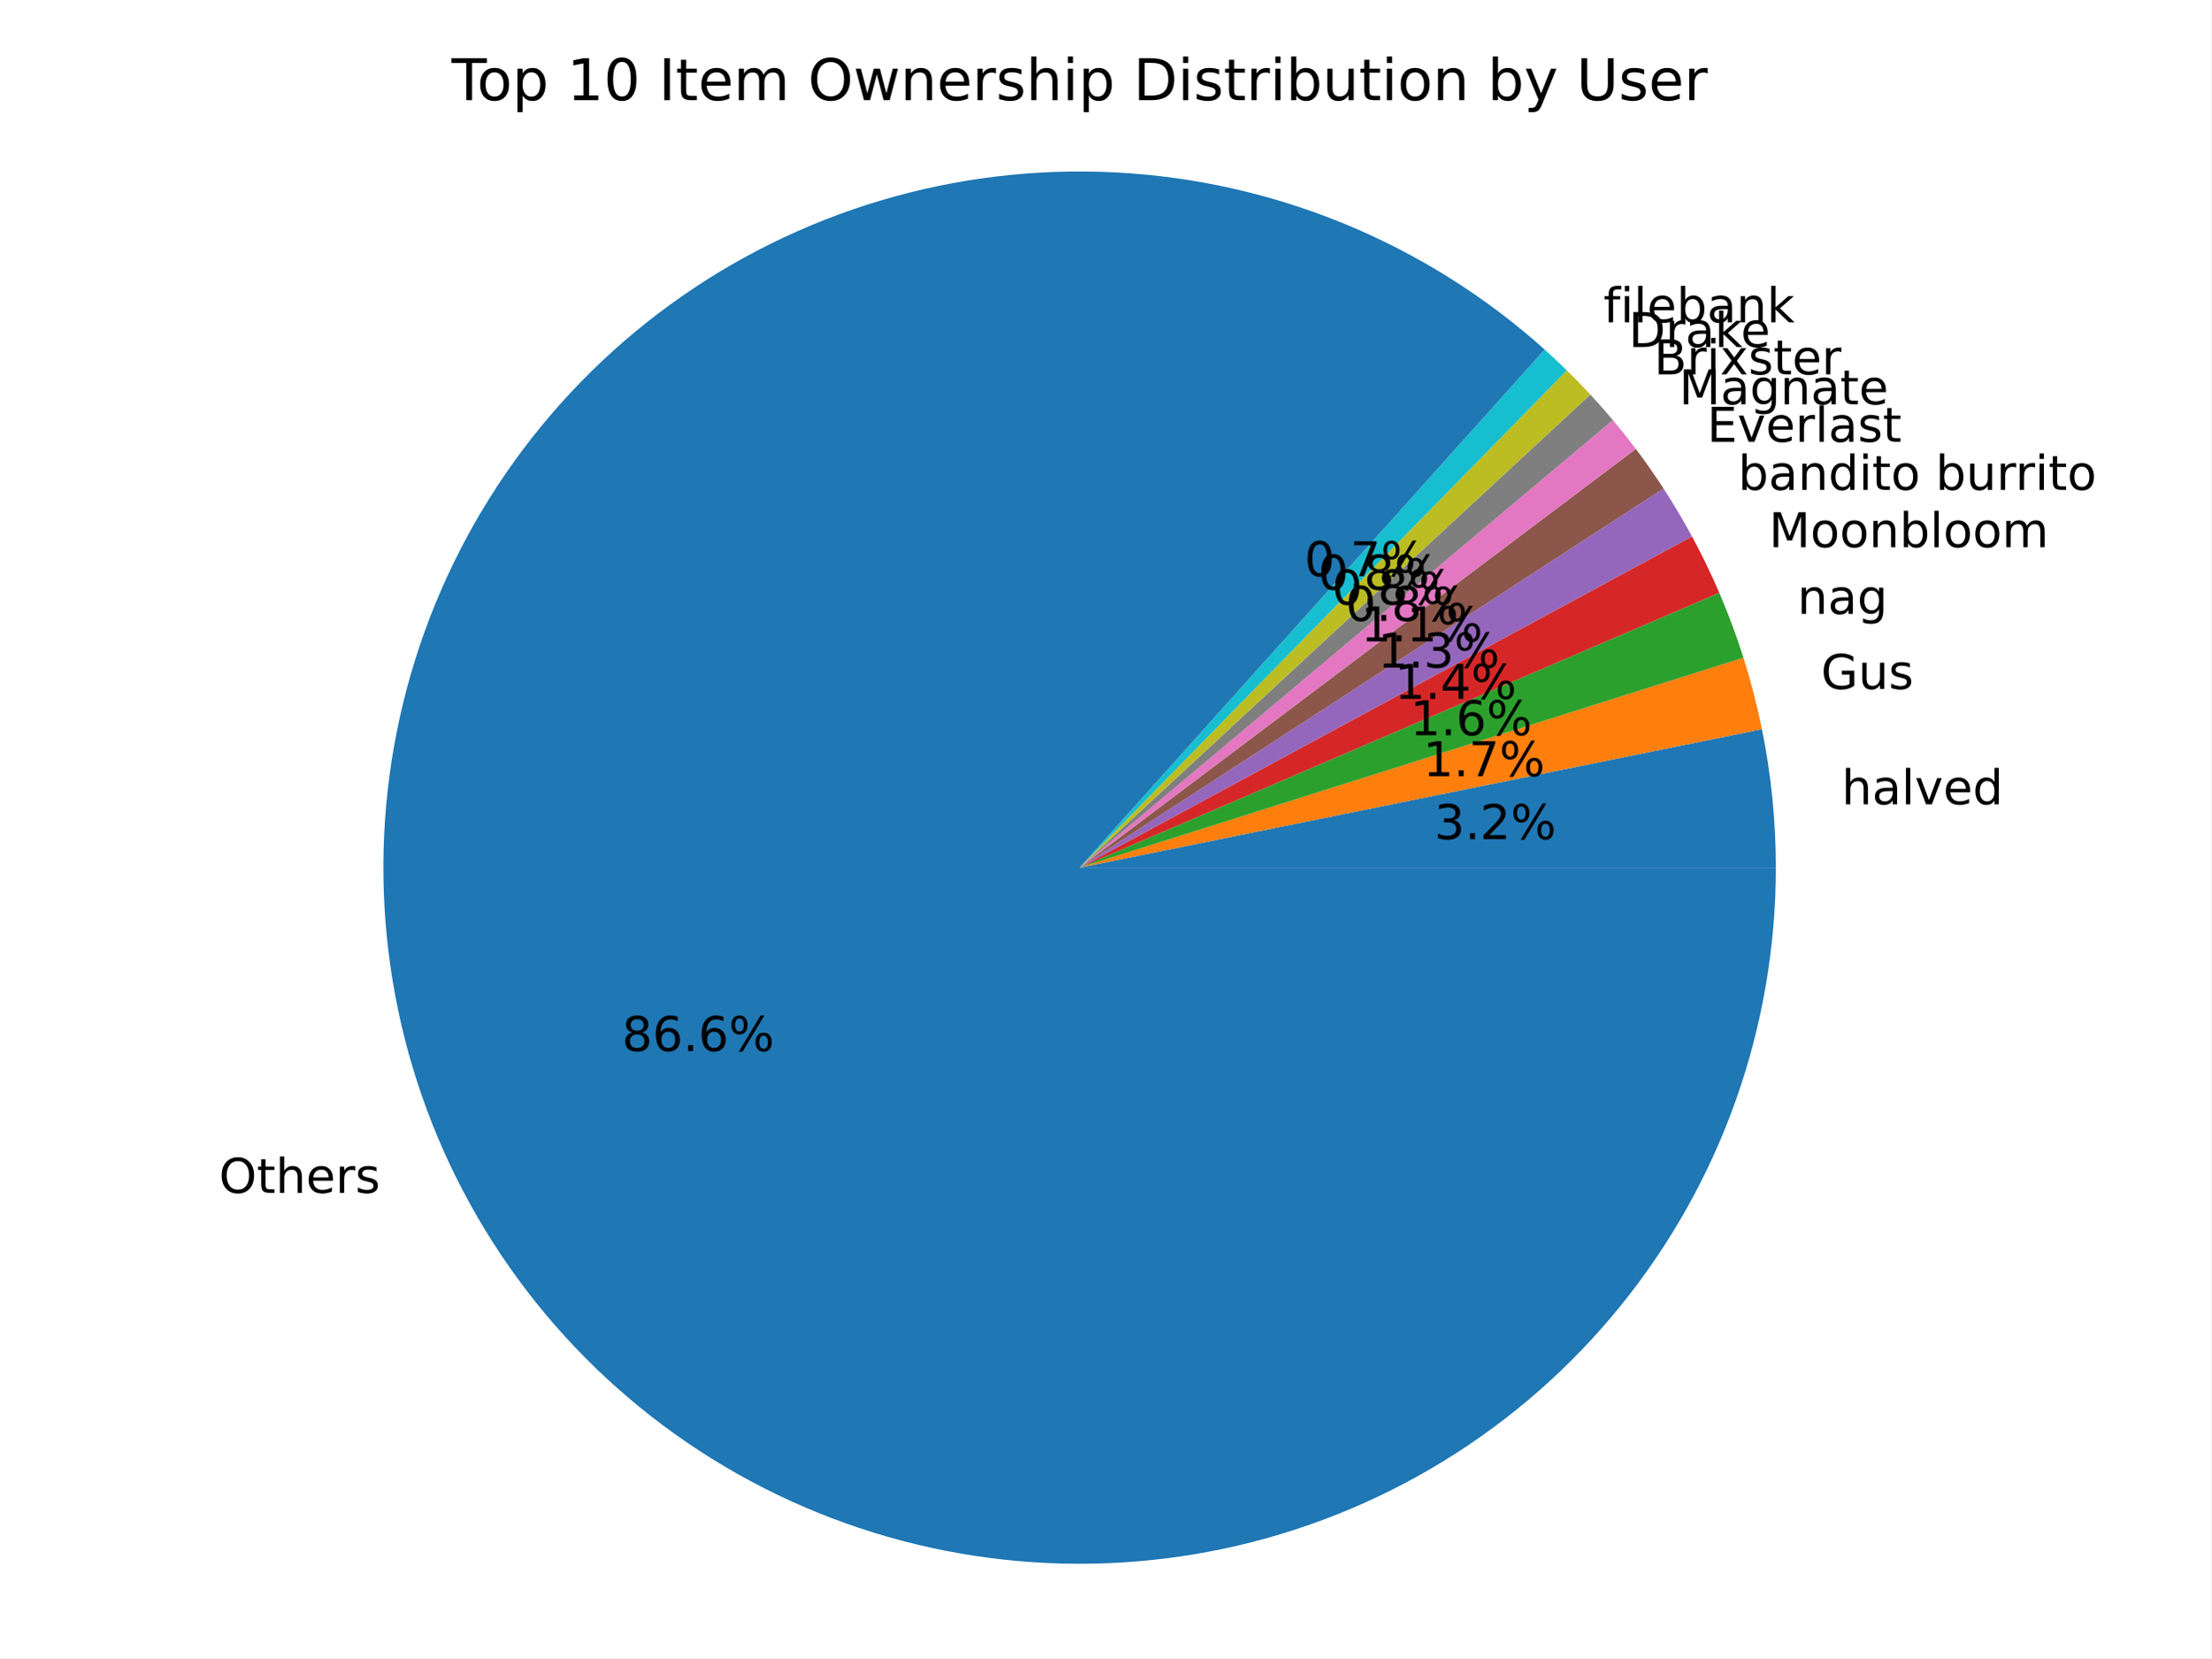
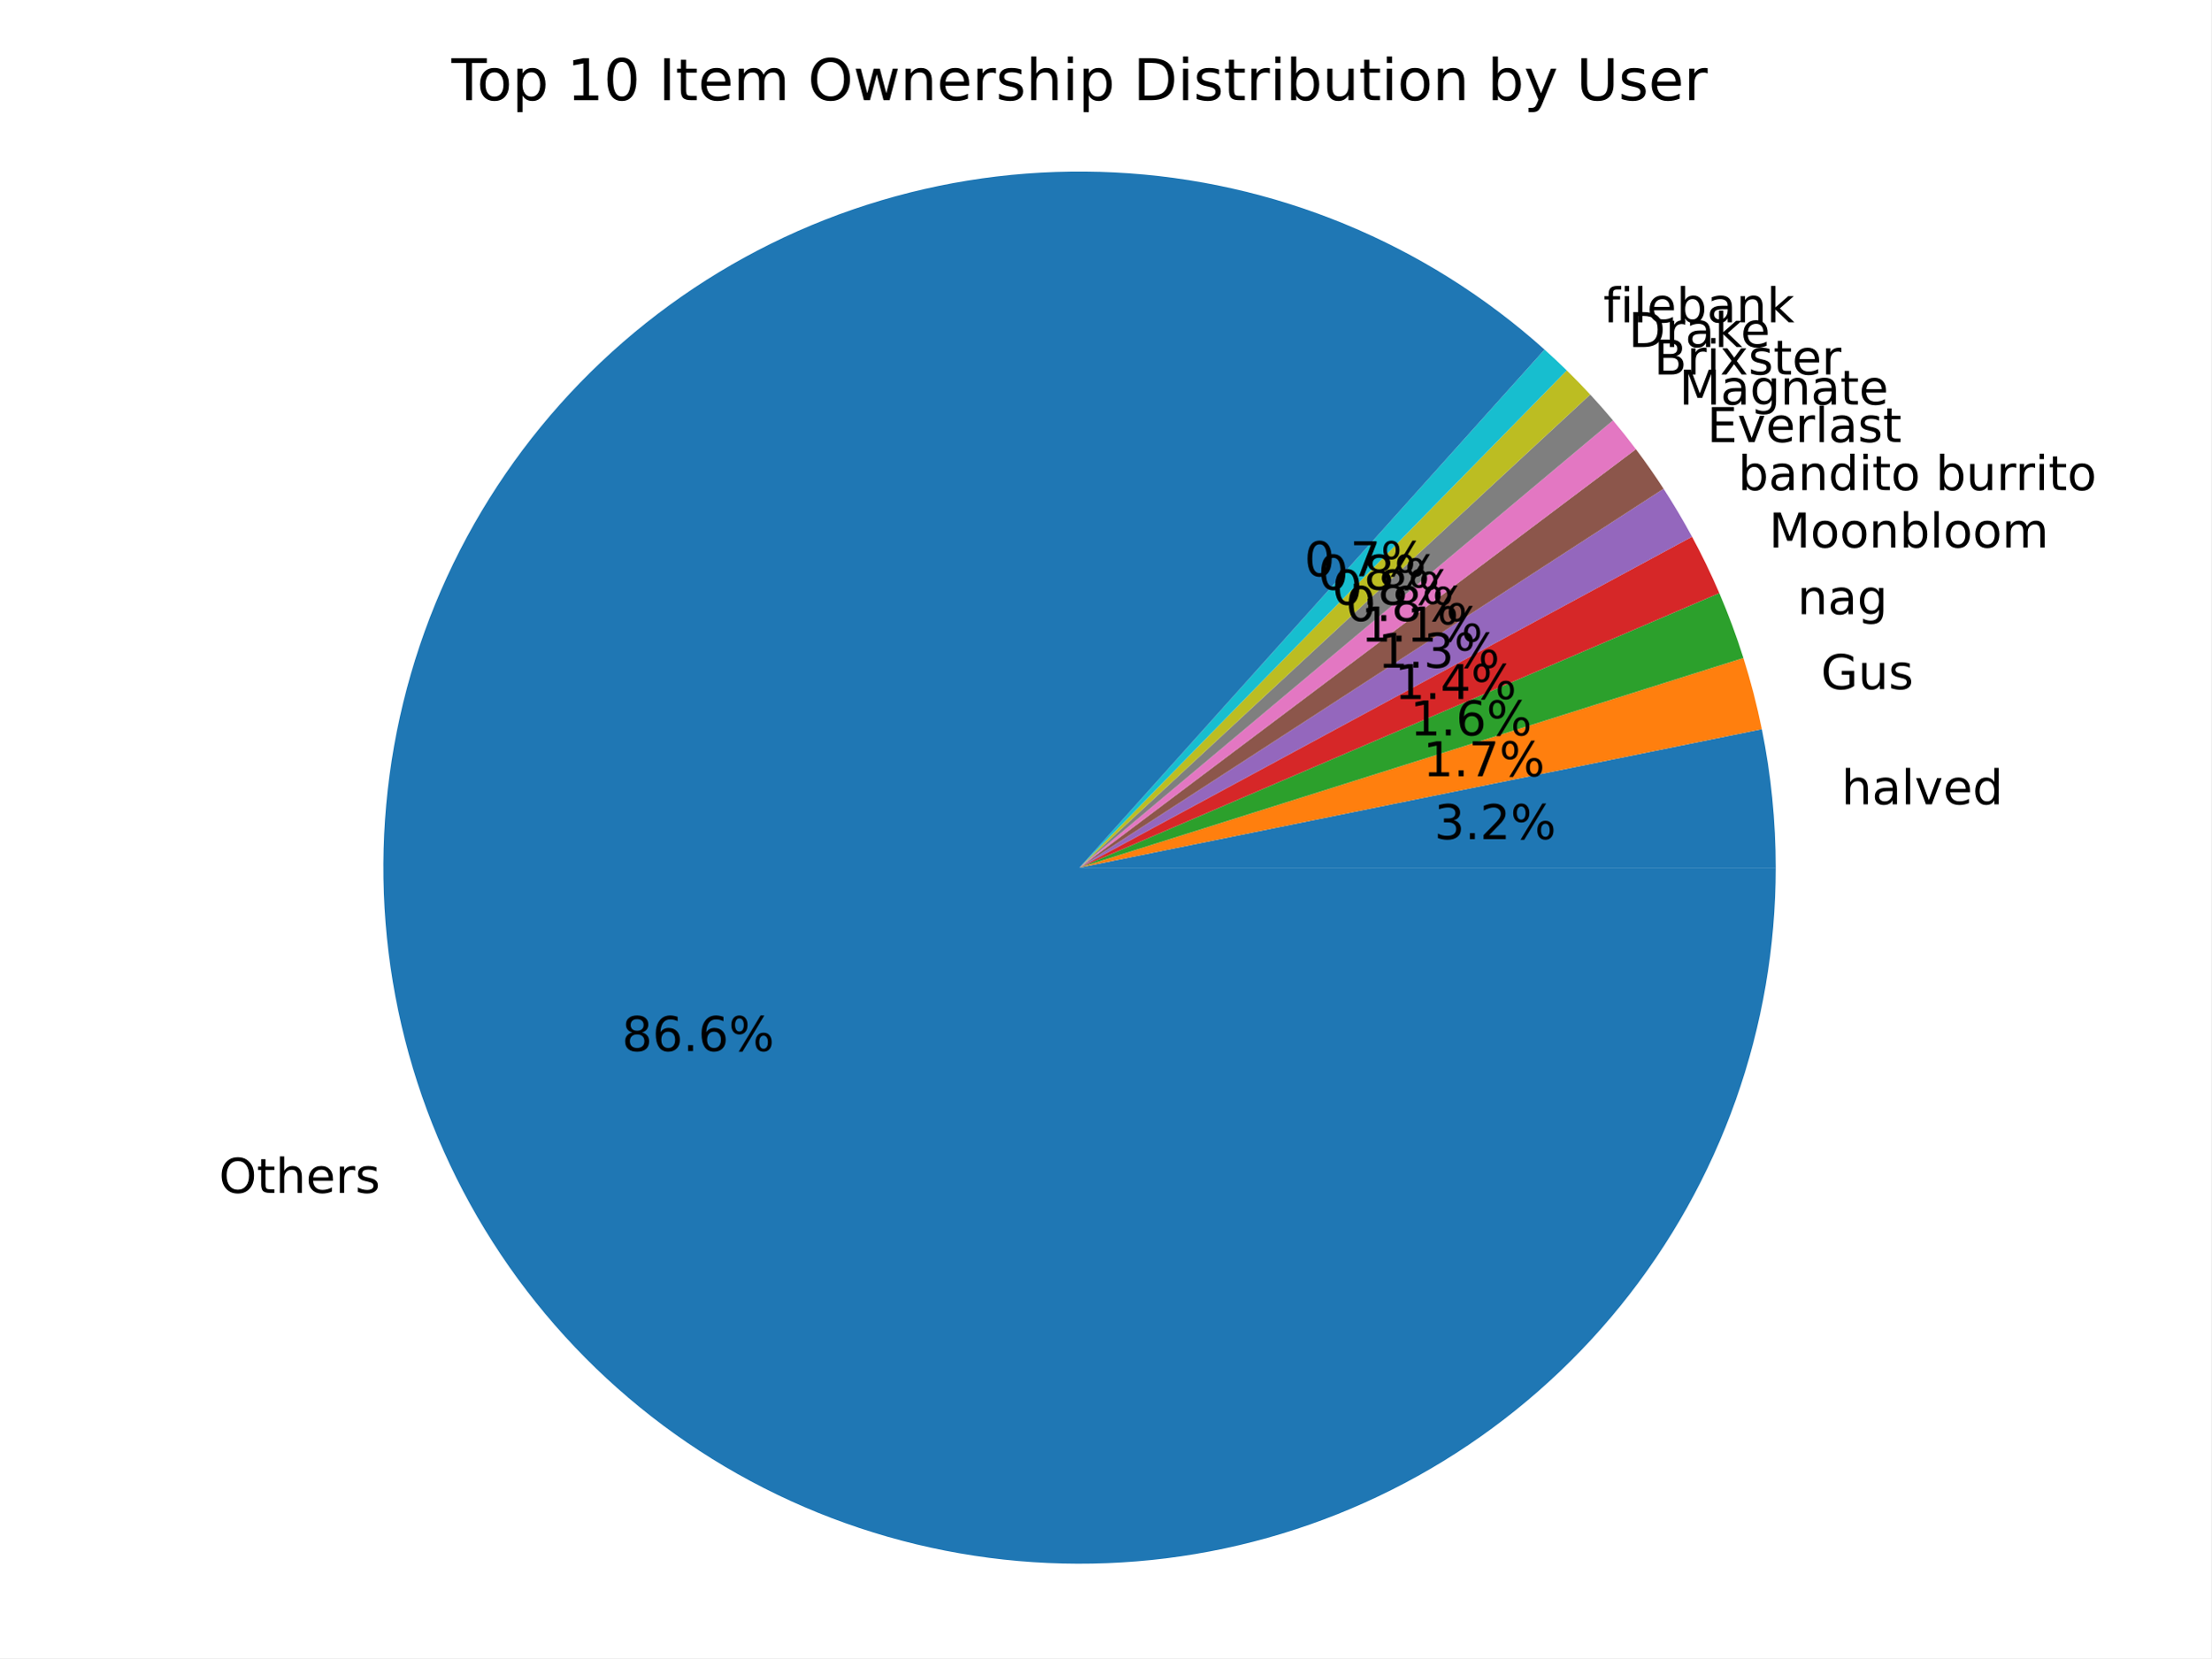
<svg xmlns="http://www.w3.org/2000/svg" xmlns:xlink="http://www.w3.org/1999/xlink" width="460.8pt" height="345.6pt" viewBox="0 0 460.8 345.6" version="1.1">
  <defs>
    <style type="text/css">*{stroke-linejoin: round; stroke-linecap: butt}</style>
  </defs>
  <g id="figure_1">
    <g id="patch_1">
      <path d="M 0 345.6  L 460.8 345.6  L 460.8 0  L 0 0  z " style="fill: #ffffff" />
    </g>
    <g id="axes_1">
      <g id="patch_2">
-         <path d="M 370.093 180.84  C 370.093 175.996 369.851 171.156 369.367 166.336  C 368.883 161.517 368.157 156.725 367.194 151.978  L 224.994 180.84  z " style="fill: #1f77b4" />
+         <path d="M 370.07 180.84  C 370.07 175.997 369.827 171.156 369.343 166.337  C 368.859 161.518 368.134 156.727 367.171 151.98  L 224.98 180.84  z " style="fill: #1f77b4" />
      </g>
      <g id="patch_3">
-         <path d="M 367.194 151.978  C 366.684 149.463 366.106 146.962 365.463 144.478  C 364.82 141.994 364.111 139.527 363.337 137.08  L 224.994 180.84  z " style="fill: #ff7f0e" />
+         <path d="M 367.171 151.98  C 366.662 149.475 366.088 146.984 365.448 144.509  C 364.808 142.035 364.102 139.577 363.332 137.14  L 224.98 180.84  z " style="fill: #ff7f0e" />
      </g>
      <g id="patch_4">
-         <path d="M 363.337 137.08  C 362.612 134.786 361.829 132.51 360.99 130.254  C 360.151 127.999 359.256 125.765 358.306 123.554  L 224.994 180.84  z " style="fill: #2ca02c" />
+         <path d="M 363.332 137.14  C 362.608 134.846 361.826 132.569 360.988 130.314  C 360.15 128.058 359.256 125.824 358.307 123.612  L 224.98 180.84  z " style="fill: #2ca02c" />
      </g>
      <g id="patch_5">
-         <path d="M 358.306 123.554  C 357.447 121.554 356.542 119.573 355.594 117.614  C 354.645 115.655 353.653 113.717 352.617 111.803  L 224.994 180.84  z " style="fill: #d62728" />
+         <path d="M 358.307 123.612  C 357.448 121.612 356.545 119.632 355.597 117.672  C 354.65 115.713 353.658 113.775 352.623 111.86  L 224.98 180.84  z " style="fill: #d62728" />
      </g>
      <g id="patch_6">
-         <path d="M 352.617 111.803  C 351.695 110.099 350.74 108.414 349.751 106.748  C 348.762 105.083 347.739 103.437 346.684 101.812  L 224.994 180.84  z " style="fill: #9467bd" />
+         <path d="M 352.623 111.86  C 351.702 110.156 350.747 108.47 349.759 106.804  C 348.771 105.139 347.749 103.493 346.695 101.868  L 224.98 180.84  z " style="fill: #9467bd" />
      </g>
      <g id="patch_7">
-         <path d="M 346.684 101.812  C 345.77 100.406 344.833 99.015 343.871 97.64  C 342.909 96.266 341.923 94.909 340.914 93.568  L 224.994 180.84  z " style="fill: #8c564b" />
+         <path d="M 346.695 101.868  C 345.782 100.461 344.844 99.07 343.883 97.695  C 342.922 96.32 341.937 94.962 340.929 93.622  L 224.98 180.84  z " style="fill: #8c564b" />
      </g>
      <g id="patch_8">
-         <path d="M 340.914 93.568  C 340.146 92.547 339.363 91.536 338.568 90.536  C 337.773 89.536 336.964 88.546 336.142 87.567  L 224.994 180.84  z " style="fill: #e377c2" />
+         <path d="M 340.929 93.622  C 340.16 92.601 339.379 91.59 338.584 90.589  C 337.789 89.588 336.981 88.598 336.16 87.619  L 224.98 180.84  z " style="fill: #e377c2" />
      </g>
      <g id="patch_9">
-         <path d="M 336.142 87.567  C 335.379 86.657 334.604 85.756 333.818 84.865  C 333.032 83.974 332.235 83.092 331.427 82.221  L 224.994 180.84  z " style="fill: #7f7f7f" />
+         <path d="M 336.16 87.619  C 335.39 86.701 334.609 85.792 333.816 84.894  C 333.024 83.995 332.221 83.106 331.406 82.227  L 224.98 180.84  z " style="fill: #7f7f7f" />
      </g>
      <g id="patch_10">
-         <path d="M 331.427 82.221  C 330.633 81.364 329.829 80.516 329.015 79.679  C 328.2 78.841 327.375 78.014 326.541 77.196  L 224.994 180.84  z " style="fill: #bcbd22" />
+         <path d="M 331.406 82.227  C 330.612 81.37 329.808 80.523 328.994 79.686  C 328.179 78.848 327.355 78.021 326.52 77.203  L 224.98 180.84  z " style="fill: #bcbd22" />
      </g>
      <g id="patch_11">
-         <path d="M 326.541 77.196  C 325.785 76.456 325.021 75.723 324.249 74.999  C 323.477 74.275 322.697 73.56 321.909 72.853  L 224.994 180.84  z " style="fill: #17becf" />
+         <path d="M 326.52 77.203  C 325.764 76.462 325 75.73 324.228 75.006  C 323.456 74.282 322.677 73.567 321.889 72.86  L 224.98 180.84  z " style="fill: #17becf" />
      </g>
      <g id="patch_12">
-         <path d="M 321.909 72.853  C 309.633 61.835 295.567 52.991 280.317 46.701  C 265.067 40.412 248.856 36.769 232.382 35.929  C 215.908 35.089 199.41 37.065 183.6 41.77  C 167.79 46.476 152.897 53.844 139.564 63.556  C 126.231 73.268 114.65 85.184 105.322 98.788  C 95.994 112.393 89.054 127.49 84.801 143.428  C 80.548 159.366 79.043 175.913 80.353 192.357  C 81.662 208.8 85.766 224.901 92.487 239.965  C 99.209 255.029 108.45 268.837 119.814 280.794  C 131.177 292.752 144.497 302.685 159.199 310.165  C 173.902 317.644 189.772 322.563 206.128 324.708  C 222.484 326.852 239.086 326.192 255.22 322.756  C 271.353 319.32 286.784 313.158 300.846 304.534  C 314.908 295.911 327.398 284.953 337.776 272.131  C 348.154 259.309 356.271 244.811 361.776 229.261  C 367.28 213.711 370.093 197.336 370.093 180.84  L 224.994 180.84  z " style="fill: #1f77b4" />
+         <path d="M 321.889 72.86  C 309.613 61.843 295.548 52.999 280.299 46.71  C 265.051 40.421 248.841 36.778 232.368 35.938  C 215.894 35.099 199.398 37.074 183.589 41.78  C 167.78 46.485 152.888 53.852 139.556 63.564  C 126.223 73.275 114.644 85.19 105.316 98.794  C 95.989 112.398 89.049 127.493 84.796 143.43  C 80.543 159.367 79.039 175.913 80.348 192.356  C 81.657 208.798 85.761 224.898 92.482 239.961  C 99.203 255.024 108.444 268.831 119.807 280.788  C 131.169 292.745 144.488 302.677 159.19 310.156  C 173.891 317.635 189.761 322.553 206.115 324.698  C 222.47 326.843 239.071 326.183 255.204 322.747  C 271.336 319.311 286.766 313.149 300.827 304.526  C 314.888 295.904 327.377 284.946 337.755 272.125  C 348.132 259.304 356.248 244.807 361.753 229.258  C 367.257 213.709 370.07 197.335 370.07 180.84  L 224.98 180.84  z " style="fill: #1f77b4" />
      </g>
      <g id="matplotlib.axis_1" />
      <g id="matplotlib.axis_2" />
      <g id="text_1">
-         <g transform="translate(383.804 167.6455) scale(0.1 -0.1)">
+         <g transform="translate(383.7796 167.6466) scale(0.1 -0.1)">
          <defs>
            <path id="DejaVuSans-68" d="M 3513 2113  L 3513 0  L 2938 0  L 2938 2094  Q 2938 2591 2744 2837  Q 2550 3084 2163 3084  Q 1697 3084 1428 2787  Q 1159 2491 1159 1978  L 1159 0  L 581 0  L 581 4863  L 1159 4863  L 1159 2956  Q 1366 3272 1645 3428  Q 1925 3584 2291 3584  Q 2894 3584 3203 3211  Q 3513 2838 3513 2113  z " transform="scale(0.015625)" />
            <path id="DejaVuSans-61" d="M 2194 1759  Q 1497 1759 1228 1600  Q 959 1441 959 1056  Q 959 750 1161 570  Q 1363 391 1709 391  Q 2188 391 2477 730  Q 2766 1069 2766 1631  L 2766 1759  L 2194 1759  z M 3341 1997  L 3341 0  L 2766 0  L 2766 531  Q 2569 213 2275 61  Q 1981 -91 1556 -91  Q 1019 -91 701 211  Q 384 513 384 1019  Q 384 1609 779 1909  Q 1175 2209 1959 2209  L 2766 2209  L 2766 2266  Q 2766 2663 2505 2880  Q 2244 3097 1772 3097  Q 1472 3097 1187 3025  Q 903 2953 641 2809  L 641 3341  Q 956 3463 1253 3523  Q 1550 3584 1831 3584  Q 2591 3584 2966 3190  Q 3341 2797 3341 1997  z " transform="scale(0.015625)" />
            <path id="DejaVuSans-6c" d="M 603 4863  L 1178 4863  L 1178 0  L 603 0  L 603 4863  z " transform="scale(0.015625)" />
            <path id="DejaVuSans-76" d="M 191 3500  L 800 3500  L 1894 563  L 2988 3500  L 3597 3500  L 2284 0  L 1503 0  L 191 3500  z " transform="scale(0.015625)" />
            <path id="DejaVuSans-65" d="M 3597 1894  L 3597 1613  L 953 1613  Q 991 1019 1311 708  Q 1631 397 2203 397  Q 2534 397 2845 478  Q 3156 559 3463 722  L 3463 178  Q 3153 47 2828 -22  Q 2503 -91 2169 -91  Q 1331 -91 842 396  Q 353 884 353 1716  Q 353 2575 817 3079  Q 1281 3584 2069 3584  Q 2775 3584 3186 3129  Q 3597 2675 3597 1894  z M 3022 2063  Q 3016 2534 2758 2815  Q 2500 3097 2075 3097  Q 1594 3097 1305 2825  Q 1016 2553 972 2059  L 3022 2063  z " transform="scale(0.015625)" />
            <path id="DejaVuSans-64" d="M 2906 2969  L 2906 4863  L 3481 4863  L 3481 0  L 2906 0  L 2906 525  Q 2725 213 2448 61  Q 2172 -91 1784 -91  Q 1150 -91 751 415  Q 353 922 353 1747  Q 353 2572 751 3078  Q 1150 3584 1784 3584  Q 2172 3584 2448 3432  Q 2725 3281 2906 2969  z M 947 1747  Q 947 1113 1208 752  Q 1469 391 1925 391  Q 2381 391 2643 752  Q 2906 1113 2906 1747  Q 2906 2381 2643 2742  Q 2381 3103 1925 3103  Q 1469 3103 1208 2742  Q 947 2381 947 1747  z " transform="scale(0.015625)" />
          </defs>
          <use xlink:href="#DejaVuSans-68" />
          <use xlink:href="#DejaVuSans-61" x="63.379" />
          <use xlink:href="#DejaVuSans-6c" x="124.658" />
          <use xlink:href="#DejaVuSans-76" x="152.441" />
          <use xlink:href="#DejaVuSans-65" x="211.621" />
          <use xlink:href="#DejaVuSans-64" x="273.145" />
        </g>
      </g>
      <g id="text_2">
-         <g transform="translate(298.9154 174.8973) scale(0.1 -0.1)">
+         <g transform="translate(298.8957 174.8978) scale(0.1 -0.1)">
          <defs>
            <path id="DejaVuSans-33" d="M 2597 2516  Q 3050 2419 3304 2112  Q 3559 1806 3559 1356  Q 3559 666 3084 287  Q 2609 -91 1734 -91  Q 1441 -91 1130 -33  Q 819 25 488 141  L 488 750  Q 750 597 1062 519  Q 1375 441 1716 441  Q 2309 441 2620 675  Q 2931 909 2931 1356  Q 2931 1769 2642 2001  Q 2353 2234 1838 2234  L 1294 2234  L 1294 2753  L 1863 2753  Q 2328 2753 2575 2939  Q 2822 3125 2822 3475  Q 2822 3834 2567 4026  Q 2313 4219 1838 4219  Q 1578 4219 1281 4162  Q 984 4106 628 3988  L 628 4550  Q 988 4650 1302 4700  Q 1616 4750 1894 4750  Q 2613 4750 3031 4423  Q 3450 4097 3450 3541  Q 3450 3153 3228 2886  Q 3006 2619 2597 2516  z " transform="scale(0.015625)" />
            <path id="DejaVuSans-2e" d="M 684 794  L 1344 794  L 1344 0  L 684 0  L 684 794  z " transform="scale(0.015625)" />
            <path id="DejaVuSans-32" d="M 1228 531  L 3431 531  L 3431 0  L 469 0  L 469 531  Q 828 903 1448 1529  Q 2069 2156 2228 2338  Q 2531 2678 2651 2914  Q 2772 3150 2772 3378  Q 2772 3750 2511 3984  Q 2250 4219 1831 4219  Q 1534 4219 1204 4116  Q 875 4013 500 3803  L 500 4441  Q 881 4594 1212 4672  Q 1544 4750 1819 4750  Q 2544 4750 2975 4387  Q 3406 4025 3406 3419  Q 3406 3131 3298 2873  Q 3191 2616 2906 2266  Q 2828 2175 2409 1742  Q 1991 1309 1228 531  z " transform="scale(0.015625)" />
            <path id="DejaVuSans-25" d="M 4653 2053  Q 4381 2053 4226 1822  Q 4072 1591 4072 1178  Q 4072 772 4226 539  Q 4381 306 4653 306  Q 4919 306 5073 539  Q 5228 772 5228 1178  Q 5228 1588 5073 1820  Q 4919 2053 4653 2053  z M 4653 2450  Q 5147 2450 5437 2106  Q 5728 1763 5728 1178  Q 5728 594 5436 251  Q 5144 -91 4653 -91  Q 4153 -91 3862 251  Q 3572 594 3572 1178  Q 3572 1766 3864 2108  Q 4156 2450 4653 2450  z M 1428 4353  Q 1159 4353 1004 4120  Q 850 3888 850 3481  Q 850 3069 1003 2837  Q 1156 2606 1428 2606  Q 1700 2606 1854 2837  Q 2009 3069 2009 3481  Q 2009 3884 1853 4118  Q 1697 4353 1428 4353  z M 4250 4750  L 4750 4750  L 1831 -91  L 1331 -91  L 4250 4750  z M 1428 4750  Q 1922 4750 2215 4408  Q 2509 4066 2509 3481  Q 2509 2891 2217 2550  Q 1925 2209 1428 2209  Q 931 2209 642 2551  Q 353 2894 353 3481  Q 353 4063 643 4406  Q 934 4750 1428 4750  z " transform="scale(0.015625)" />
          </defs>
          <use xlink:href="#DejaVuSans-33" />
          <use xlink:href="#DejaVuSans-2e" x="63.623" />
          <use xlink:href="#DejaVuSans-32" x="95.41" />
          <use xlink:href="#DejaVuSans-25" x="159.033" />
        </g>
      </g>
      <g id="text_3">
-         <g transform="translate(379.5103 143.6012) scale(0.1 -0.1)">
+         <g transform="translate(379.4944 143.6357) scale(0.1 -0.1)">
          <defs>
            <path id="DejaVuSans-47" d="M 3809 666  L 3809 1919  L 2778 1919  L 2778 2438  L 4434 2438  L 4434 434  Q 4069 175 3628 42  Q 3188 -91 2688 -91  Q 1594 -91 976 548  Q 359 1188 359 2328  Q 359 3472 976 4111  Q 1594 4750 2688 4750  Q 3144 4750 3555 4637  Q 3966 4525 4313 4306  L 4313 3634  Q 3963 3931 3569 4081  Q 3175 4231 2741 4231  Q 1884 4231 1454 3753  Q 1025 3275 1025 2328  Q 1025 1384 1454 906  Q 1884 428 2741 428  Q 3075 428 3337 486  Q 3600 544 3809 666  z " transform="scale(0.015625)" />
            <path id="DejaVuSans-75" d="M 544 1381  L 544 3500  L 1119 3500  L 1119 1403  Q 1119 906 1312 657  Q 1506 409 1894 409  Q 2359 409 2629 706  Q 2900 1003 2900 1516  L 2900 3500  L 3475 3500  L 3475 0  L 2900 0  L 2900 538  Q 2691 219 2414 64  Q 2138 -91 1772 -91  Q 1169 -91 856 284  Q 544 659 544 1381  z M 1991 3584  L 1991 3584  z " transform="scale(0.015625)" />
            <path id="DejaVuSans-73" d="M 2834 3397  L 2834 2853  Q 2591 2978 2328 3040  Q 2066 3103 1784 3103  Q 1356 3103 1142 2972  Q 928 2841 928 2578  Q 928 2378 1081 2264  Q 1234 2150 1697 2047  L 1894 2003  Q 2506 1872 2764 1633  Q 3022 1394 3022 966  Q 3022 478 2636 193  Q 2250 -91 1575 -91  Q 1294 -91 989 -36  Q 684 19 347 128  L 347 722  Q 666 556 975 473  Q 1284 391 1588 391  Q 1994 391 2212 530  Q 2431 669 2431 922  Q 2431 1156 2273 1281  Q 2116 1406 1581 1522  L 1381 1569  Q 847 1681 609 1914  Q 372 2147 372 2553  Q 372 3047 722 3315  Q 1072 3584 1716 3584  Q 2034 3584 2315 3537  Q 2597 3491 2834 3397  z " transform="scale(0.015625)" />
          </defs>
          <use xlink:href="#DejaVuSans-47" />
          <use xlink:href="#DejaVuSans-75" x="77.49" />
          <use xlink:href="#DejaVuSans-73" x="140.869" />
        </g>
      </g>
      <g id="text_4">
-         <g transform="translate(296.5733 161.7822) scale(0.1 -0.1)">
+         <g transform="translate(296.5583 161.801) scale(0.1 -0.1)">
          <defs>
            <path id="DejaVuSans-31" d="M 794 531  L 1825 531  L 1825 4091  L 703 3866  L 703 4441  L 1819 4666  L 2450 4666  L 2450 531  L 3481 531  L 3481 0  L 794 0  L 794 531  z " transform="scale(0.015625)" />
            <path id="DejaVuSans-37" d="M 525 4666  L 3525 4666  L 3525 4397  L 1831 0  L 1172 0  L 2766 4134  L 525 4134  L 525 4666  z " transform="scale(0.015625)" />
          </defs>
          <use xlink:href="#DejaVuSans-31" />
          <use xlink:href="#DejaVuSans-2e" x="63.623" />
          <use xlink:href="#DejaVuSans-37" x="95.41" />
          <use xlink:href="#DejaVuSans-25" x="159.033" />
        </g>
      </g>
      <g id="text_5">
-         <g transform="translate(374.5896 127.955) scale(0.1 -0.1)">
+         <g transform="translate(374.5888 128.0204) scale(0.1 -0.1)">
          <defs>
            <path id="DejaVuSans-6e" d="M 3513 2113  L 3513 0  L 2938 0  L 2938 2094  Q 2938 2591 2744 2837  Q 2550 3084 2163 3084  Q 1697 3084 1428 2787  Q 1159 2491 1159 1978  L 1159 0  L 581 0  L 581 3500  L 1159 3500  L 1159 2956  Q 1366 3272 1645 3428  Q 1925 3584 2291 3584  Q 2894 3584 3203 3211  Q 3513 2838 3513 2113  z " transform="scale(0.015625)" />
            <path id="DejaVuSans-67" d="M 2906 1791  Q 2906 2416 2648 2759  Q 2391 3103 1925 3103  Q 1463 3103 1205 2759  Q 947 2416 947 1791  Q 947 1169 1205 825  Q 1463 481 1925 481  Q 2391 481 2648 825  Q 2906 1169 2906 1791  z M 3481 434  Q 3481 -459 3084 -895  Q 2688 -1331 1869 -1331  Q 1566 -1331 1297 -1286  Q 1028 -1241 775 -1147  L 775 -588  Q 1028 -725 1275 -790  Q 1522 -856 1778 -856  Q 2344 -856 2625 -561  Q 2906 -266 2906 331  L 2906 616  Q 2728 306 2450 153  Q 2172 0 1784 0  Q 1141 0 747 490  Q 353 981 353 1791  Q 353 2603 747 3093  Q 1141 3584 1784 3584  Q 2172 3584 2450 3431  Q 2728 3278 2906 2969  L 2906 3500  L 3481 3500  L 3481 434  z " transform="scale(0.015625)" />
          </defs>
          <use xlink:href="#DejaVuSans-6e" />
          <use xlink:href="#DejaVuSans-61" x="63.379" />
          <use xlink:href="#DejaVuSans-67" x="124.658" />
        </g>
      </g>
      <g id="text_6">
-         <g transform="translate(293.8893 153.2479) scale(0.1 -0.1)">
+         <g transform="translate(293.8825 153.2836) scale(0.1 -0.1)">
          <defs>
            <path id="DejaVuSans-36" d="M 2113 2584  Q 1688 2584 1439 2293  Q 1191 2003 1191 1497  Q 1191 994 1439 701  Q 1688 409 2113 409  Q 2538 409 2786 701  Q 3034 994 3034 1497  Q 3034 2003 2786 2293  Q 2538 2584 2113 2584  z M 3366 4563  L 3366 3988  Q 3128 4100 2886 4159  Q 2644 4219 2406 4219  Q 1781 4219 1451 3797  Q 1122 3375 1075 2522  Q 1259 2794 1537 2939  Q 1816 3084 2150 3084  Q 2853 3084 3261 2657  Q 3669 2231 3669 1497  Q 3669 778 3244 343  Q 2819 -91 2113 -91  Q 1303 -91 875 529  Q 447 1150 447 2328  Q 447 3434 972 4092  Q 1497 4750 2381 4750  Q 2619 4750 2861 4703  Q 3103 4656 3366 4563  z " transform="scale(0.015625)" />
          </defs>
          <use xlink:href="#DejaVuSans-31" />
          <use xlink:href="#DejaVuSans-2e" x="63.623" />
          <use xlink:href="#DejaVuSans-36" x="95.41" />
          <use xlink:href="#DejaVuSans-25" x="159.033" />
        </g>
      </g>
      <g id="text_7">
-         <g transform="translate(368.6538 114.0508) scale(0.1 -0.1)">
+         <g transform="translate(368.6591 114.1147) scale(0.1 -0.1)">
          <defs>
            <path id="DejaVuSans-4d" d="M 628 4666  L 1569 4666  L 2759 1491  L 3956 4666  L 4897 4666  L 4897 0  L 4281 0  L 4281 4097  L 3078 897  L 2444 897  L 1241 4097  L 1241 0  L 628 0  L 628 4666  z " transform="scale(0.015625)" />
            <path id="DejaVuSans-6f" d="M 1959 3097  Q 1497 3097 1228 2736  Q 959 2375 959 1747  Q 959 1119 1226 758  Q 1494 397 1959 397  Q 2419 397 2687 759  Q 2956 1122 2956 1747  Q 2956 2369 2687 2733  Q 2419 3097 1959 3097  z M 1959 3584  Q 2709 3584 3137 3096  Q 3566 2609 3566 1747  Q 3566 888 3137 398  Q 2709 -91 1959 -91  Q 1206 -91 779 398  Q 353 888 353 1747  Q 353 2609 779 3096  Q 1206 3584 1959 3584  z " transform="scale(0.015625)" />
            <path id="DejaVuSans-62" d="M 3116 1747  Q 3116 2381 2855 2742  Q 2594 3103 2138 3103  Q 1681 3103 1420 2742  Q 1159 2381 1159 1747  Q 1159 1113 1420 752  Q 1681 391 2138 391  Q 2594 391 2855 752  Q 3116 1113 3116 1747  z M 1159 2969  Q 1341 3281 1617 3432  Q 1894 3584 2278 3584  Q 2916 3584 3314 3078  Q 3713 2572 3713 1747  Q 3713 922 3314 415  Q 2916 -91 2278 -91  Q 1894 -91 1617 61  Q 1341 213 1159 525  L 1159 0  L 581 0  L 581 4863  L 1159 4863  L 1159 2969  z " transform="scale(0.015625)" />
            <path id="DejaVuSans-6d" d="M 3328 2828  Q 3544 3216 3844 3400  Q 4144 3584 4550 3584  Q 5097 3584 5394 3201  Q 5691 2819 5691 2113  L 5691 0  L 5113 0  L 5113 2094  Q 5113 2597 4934 2840  Q 4756 3084 4391 3084  Q 3944 3084 3684 2787  Q 3425 2491 3425 1978  L 3425 0  L 2847 0  L 2847 2094  Q 2847 2600 2669 2842  Q 2491 3084 2119 3084  Q 1678 3084 1418 2786  Q 1159 2488 1159 1978  L 1159 0  L 581 0  L 581 3500  L 1159 3500  L 1159 2956  Q 1356 3278 1631 3431  Q 1906 3584 2284 3584  Q 2666 3584 2933 3390  Q 3200 3197 3328 2828  z " transform="scale(0.015625)" />
          </defs>
          <use xlink:href="#DejaVuSans-4d" />
          <use xlink:href="#DejaVuSans-6f" x="86.279" />
          <use xlink:href="#DejaVuSans-6f" x="147.461" />
          <use xlink:href="#DejaVuSans-6e" x="208.643" />
          <use xlink:href="#DejaVuSans-62" x="272.021" />
          <use xlink:href="#DejaVuSans-6c" x="335.498" />
          <use xlink:href="#DejaVuSans-6f" x="363.281" />
          <use xlink:href="#DejaVuSans-6f" x="424.463" />
          <use xlink:href="#DejaVuSans-6d" x="485.645" />
        </g>
      </g>
      <g id="text_8">
-         <g transform="translate(290.6516 145.6638) scale(0.1 -0.1)">
+         <g transform="translate(290.6481 145.6986) scale(0.1 -0.1)">
          <defs>
            <path id="DejaVuSans-34" d="M 2419 4116  L 825 1625  L 2419 1625  L 2419 4116  z M 2253 4666  L 3047 4666  L 3047 1625  L 3713 1625  L 3713 1100  L 3047 1100  L 3047 0  L 2419 0  L 2419 1100  L 313 1100  L 313 1709  L 2253 4666  z " transform="scale(0.015625)" />
          </defs>
          <use xlink:href="#DejaVuSans-31" />
          <use xlink:href="#DejaVuSans-2e" x="63.623" />
          <use xlink:href="#DejaVuSans-34" x="95.41" />
          <use xlink:href="#DejaVuSans-25" x="159.033" />
        </g>
      </g>
      <g id="text_9">
-         <g transform="translate(362.2263 102.0983) scale(0.1 -0.1)">
+         <g transform="translate(362.2369 102.1603) scale(0.1 -0.1)">
          <defs>
            <path id="DejaVuSans-69" d="M 603 3500  L 1178 3500  L 1178 0  L 603 0  L 603 3500  z M 603 4863  L 1178 4863  L 1178 4134  L 603 4134  L 603 4863  z " transform="scale(0.015625)" />
            <path id="DejaVuSans-74" d="M 1172 4494  L 1172 3500  L 2356 3500  L 2356 3053  L 1172 3053  L 1172 1153  Q 1172 725 1289 603  Q 1406 481 1766 481  L 2356 481  L 2356 0  L 1766 0  Q 1100 0 847 248  Q 594 497 594 1153  L 594 3053  L 172 3053  L 172 3500  L 594 3500  L 594 4494  L 1172 4494  z " transform="scale(0.015625)" />
            <path id="DejaVuSans-20" transform="scale(0.015625)" />
            <path id="DejaVuSans-72" d="M 2631 2963  Q 2534 3019 2420 3045  Q 2306 3072 2169 3072  Q 1681 3072 1420 2755  Q 1159 2438 1159 1844  L 1159 0  L 581 0  L 581 3500  L 1159 3500  L 1159 2956  Q 1341 3275 1631 3429  Q 1922 3584 2338 3584  Q 2397 3584 2469 3576  Q 2541 3569 2628 3553  L 2631 2963  z " transform="scale(0.015625)" />
          </defs>
          <use xlink:href="#DejaVuSans-62" />
          <use xlink:href="#DejaVuSans-61" x="63.477" />
          <use xlink:href="#DejaVuSans-6e" x="124.756" />
          <use xlink:href="#DejaVuSans-64" x="188.135" />
          <use xlink:href="#DejaVuSans-69" x="251.611" />
          <use xlink:href="#DejaVuSans-74" x="279.395" />
          <use xlink:href="#DejaVuSans-6f" x="318.604" />
          <use xlink:href="#DejaVuSans-20" x="379.785" />
          <use xlink:href="#DejaVuSans-62" x="411.572" />
          <use xlink:href="#DejaVuSans-75" x="475.049" />
          <use xlink:href="#DejaVuSans-72" x="538.428" />
          <use xlink:href="#DejaVuSans-72" x="577.791" />
          <use xlink:href="#DejaVuSans-69" x="618.904" />
          <use xlink:href="#DejaVuSans-74" x="646.688" />
          <use xlink:href="#DejaVuSans-6f" x="685.896" />
        </g>
      </g>
      <g id="text_10">
-         <g transform="translate(287.1457 139.1442) scale(0.1 -0.1)">
+         <g transform="translate(287.1451 139.1781) scale(0.1 -0.1)">
          <use xlink:href="#DejaVuSans-31" />
          <use xlink:href="#DejaVuSans-2e" x="63.623" />
          <use xlink:href="#DejaVuSans-33" x="95.41" />
          <use xlink:href="#DejaVuSans-25" x="159.033" />
        </g>
      </g>
      <g id="text_11">
-         <g transform="translate(355.7583 92.07979) scale(0.1 -0.1)">
+         <g transform="translate(355.7735 92.13978) scale(0.1 -0.1)">
          <defs>
            <path id="DejaVuSans-45" d="M 628 4666  L 3578 4666  L 3578 4134  L 1259 4134  L 1259 2753  L 3481 2753  L 3481 2222  L 1259 2222  L 1259 531  L 3634 531  L 3634 0  L 628 0  L 628 4666  z " transform="scale(0.015625)" />
          </defs>
          <use xlink:href="#DejaVuSans-45" />
          <use xlink:href="#DejaVuSans-76" x="63.184" />
          <use xlink:href="#DejaVuSans-65" x="122.363" />
          <use xlink:href="#DejaVuSans-72" x="183.887" />
          <use xlink:href="#DejaVuSans-6c" x="225" />
          <use xlink:href="#DejaVuSans-61" x="252.783" />
          <use xlink:href="#DejaVuSans-73" x="314.062" />
          <use xlink:href="#DejaVuSans-74" x="366.162" />
        </g>
      </g>
      <g id="text_12">
-         <g transform="translate(283.6177 133.6796) scale(0.1 -0.1)">
+         <g transform="translate(283.6196 133.7123) scale(0.1 -0.1)">
          <use xlink:href="#DejaVuSans-31" />
          <use xlink:href="#DejaVuSans-2e" x="63.623" />
          <use xlink:href="#DejaVuSans-31" x="95.41" />
          <use xlink:href="#DejaVuSans-25" x="159.033" />
        </g>
      </g>
      <g id="text_13">
-         <g transform="translate(349.9253 84.2651) scale(0.1 -0.1)">
+         <g transform="translate(349.9441 84.32319) scale(0.1 -0.1)">
          <use xlink:href="#DejaVuSans-4d" />
          <use xlink:href="#DejaVuSans-61" x="86.279" />
          <use xlink:href="#DejaVuSans-67" x="147.559" />
          <use xlink:href="#DejaVuSans-6e" x="211.035" />
          <use xlink:href="#DejaVuSans-61" x="274.414" />
          <use xlink:href="#DejaVuSans-74" x="335.693" />
          <use xlink:href="#DejaVuSans-65" x="374.902" />
        </g>
      </g>
      <g id="text_14">
-         <g transform="translate(280.4361 129.417) scale(0.1 -0.1)">
+         <g transform="translate(280.44 129.4487) scale(0.1 -0.1)">
          <defs>
            <path id="DejaVuSans-30" d="M 2034 4250  Q 1547 4250 1301 3770  Q 1056 3291 1056 2328  Q 1056 1369 1301 889  Q 1547 409 2034 409  Q 2525 409 2770 889  Q 3016 1369 3016 2328  Q 3016 3291 2770 3770  Q 2525 4250 2034 4250  z M 2034 4750  Q 2819 4750 3233 4129  Q 3647 3509 3647 2328  Q 3647 1150 3233 529  Q 2819 -91 2034 -91  Q 1250 -91 836 529  Q 422 1150 422 2328  Q 422 3509 836 4129  Q 1250 4750 2034 4750  z " transform="scale(0.015625)" />
            <path id="DejaVuSans-38" d="M 2034 2216  Q 1584 2216 1326 1975  Q 1069 1734 1069 1313  Q 1069 891 1326 650  Q 1584 409 2034 409  Q 2484 409 2743 651  Q 3003 894 3003 1313  Q 3003 1734 2745 1975  Q 2488 2216 2034 2216  z M 1403 2484  Q 997 2584 770 2862  Q 544 3141 544 3541  Q 544 4100 942 4425  Q 1341 4750 2034 4750  Q 2731 4750 3128 4425  Q 3525 4100 3525 3541  Q 3525 3141 3298 2862  Q 3072 2584 2669 2484  Q 3125 2378 3379 2068  Q 3634 1759 3634 1313  Q 3634 634 3220 271  Q 2806 -91 2034 -91  Q 1263 -91 848 271  Q 434 634 434 1313  Q 434 1759 690 2068  Q 947 2378 1403 2484  z M 1172 3481  Q 1172 3119 1398 2916  Q 1625 2713 2034 2713  Q 2441 2713 2670 2916  Q 2900 3119 2900 3481  Q 2900 3844 2670 4047  Q 2441 4250 2034 4250  Q 1625 4250 1398 4047  Q 1172 3844 1172 3481  z " transform="scale(0.015625)" />
          </defs>
          <use xlink:href="#DejaVuSans-30" />
          <use xlink:href="#DejaVuSans-2e" x="63.623" />
          <use xlink:href="#DejaVuSans-38" x="95.41" />
          <use xlink:href="#DejaVuSans-25" x="159.033" />
        </g>
      </g>
      <g id="text_15">
-         <g transform="translate(344.7 78.02666) scale(0.1 -0.1)">
+         <g transform="translate(344.7 78.05829) scale(0.1 -0.1)">
          <defs>
            <path id="DejaVuSans-42" d="M 1259 2228  L 1259 519  L 2272 519  Q 2781 519 3026 730  Q 3272 941 3272 1375  Q 3272 1813 3026 2020  Q 2781 2228 2272 2228  L 1259 2228  z M 1259 4147  L 1259 2741  L 2194 2741  Q 2656 2741 2882 2914  Q 3109 3088 3109 3444  Q 3109 3797 2882 3972  Q 2656 4147 2194 4147  L 1259 4147  z M 628 4666  L 2241 4666  Q 2963 4666 3353 4366  Q 3744 4066 3744 3513  Q 3744 3084 3544 2831  Q 3344 2578 2956 2516  Q 3422 2416 3680 2098  Q 3938 1781 3938 1306  Q 3938 681 3513 340  Q 3088 0 2303 0  L 628 0  L 628 4666  z " transform="scale(0.015625)" />
            <path id="DejaVuSans-78" d="M 3513 3500  L 2247 1797  L 3578 0  L 2900 0  L 1881 1375  L 863 0  L 184 0  L 1544 1831  L 300 3500  L 978 3500  L 1906 2253  L 2834 3500  L 3513 3500  z " transform="scale(0.015625)" />
          </defs>
          <use xlink:href="#DejaVuSans-42" />
          <use xlink:href="#DejaVuSans-72" x="68.604" />
          <use xlink:href="#DejaVuSans-69" x="109.717" />
          <use xlink:href="#DejaVuSans-78" x="137.5" />
          <use xlink:href="#DejaVuSans-73" x="196.68" />
          <use xlink:href="#DejaVuSans-74" x="248.779" />
          <use xlink:href="#DejaVuSans-65" x="287.988" />
          <use xlink:href="#DejaVuSans-72" x="349.512" />
        </g>
      </g>
      <g id="text_16">
-         <g transform="translate(277.5859 126.0143) scale(0.1 -0.1)">
+         <g transform="translate(277.5795 126.0315) scale(0.1 -0.1)">
          <use xlink:href="#DejaVuSans-30" />
          <use xlink:href="#DejaVuSans-2e" x="63.623" />
          <use xlink:href="#DejaVuSans-38" x="95.41" />
          <use xlink:href="#DejaVuSans-25" x="159.033" />
        </g>
      </g>
      <g id="text_17">
-         <g transform="translate(339.4165 72.3222) scale(0.1 -0.1)">
+         <g transform="translate(339.395 72.32949) scale(0.1 -0.1)">
          <defs>
            <path id="DejaVuSans-44" d="M 1259 4147  L 1259 519  L 2022 519  Q 2988 519 3436 956  Q 3884 1394 3884 2338  Q 3884 3275 3436 3711  Q 2988 4147 2022 4147  L 1259 4147  z M 628 4666  L 1925 4666  Q 3281 4666 3915 4102  Q 4550 3538 4550 2338  Q 4550 1131 3912 565  Q 3275 0 1925 0  L 628 0  L 628 4666  z " transform="scale(0.015625)" />
            <path id="DejaVuSans-6b" d="M 581 4863  L 1159 4863  L 1159 1991  L 2875 3500  L 3609 3500  L 1753 1863  L 3688 0  L 2938 0  L 1159 1709  L 1159 0  L 581 0  L 581 4863  z " transform="scale(0.015625)" />
          </defs>
          <use xlink:href="#DejaVuSans-44" />
          <use xlink:href="#DejaVuSans-72" x="77.002" />
          <use xlink:href="#DejaVuSans-61" x="118.115" />
          <use xlink:href="#DejaVuSans-6b" x="179.395" />
          <use xlink:href="#DejaVuSans-65" x="233.68" />
        </g>
      </g>
      <g id="text_18">
-         <g transform="translate(274.704 122.9027) scale(0.1 -0.1)">
+         <g transform="translate(274.6859 122.9067) scale(0.1 -0.1)">
          <use xlink:href="#DejaVuSans-30" />
          <use xlink:href="#DejaVuSans-2e" x="63.623" />
          <use xlink:href="#DejaVuSans-38" x="95.41" />
          <use xlink:href="#DejaVuSans-25" x="159.033" />
        </g>
      </g>
      <g id="text_19">
-         <g transform="translate(334.1744 67.17442) scale(0.1 -0.1)">
+         <g transform="translate(334.1532 67.18204) scale(0.1 -0.1)">
          <defs>
            <path id="DejaVuSans-66" d="M 2375 4863  L 2375 4384  L 1825 4384  Q 1516 4384 1395 4259  Q 1275 4134 1275 3809  L 1275 3500  L 2222 3500  L 2222 3053  L 1275 3053  L 1275 0  L 697 0  L 697 3053  L 147 3053  L 147 3500  L 697 3500  L 697 3744  Q 697 4328 969 4595  Q 1241 4863 1831 4863  L 2375 4863  z " transform="scale(0.015625)" />
          </defs>
          <use xlink:href="#DejaVuSans-66" />
          <use xlink:href="#DejaVuSans-69" x="35.205" />
          <use xlink:href="#DejaVuSans-6c" x="62.988" />
          <use xlink:href="#DejaVuSans-65" x="90.771" />
          <use xlink:href="#DejaVuSans-62" x="152.295" />
          <use xlink:href="#DejaVuSans-61" x="215.771" />
          <use xlink:href="#DejaVuSans-6e" x="277.051" />
          <use xlink:href="#DejaVuSans-6b" x="340.43" />
        </g>
      </g>
      <g id="text_20">
-         <g transform="translate(271.8447 120.0949) scale(0.1 -0.1)">
+         <g transform="translate(271.8267 120.099) scale(0.1 -0.1)">
          <use xlink:href="#DejaVuSans-30" />
          <use xlink:href="#DejaVuSans-2e" x="63.623" />
          <use xlink:href="#DejaVuSans-37" x="95.41" />
          <use xlink:href="#DejaVuSans-25" x="159.033" />
        </g>
      </g>
      <g id="text_21">
-         <g transform="translate(45.63352 248.6367) scale(0.1 -0.1)">
+         <g transform="translate(45.62904 248.6324) scale(0.1 -0.1)">
          <defs>
            <path id="DejaVuSans-4f" d="M 2522 4238  Q 1834 4238 1429 3725  Q 1025 3213 1025 2328  Q 1025 1447 1429 934  Q 1834 422 2522 422  Q 3209 422 3611 934  Q 4013 1447 4013 2328  Q 4013 3213 3611 3725  Q 3209 4238 2522 4238  z M 2522 4750  Q 3503 4750 4090 4092  Q 4678 3434 4678 2328  Q 4678 1225 4090 567  Q 3503 -91 2522 -91  Q 1538 -91 948 565  Q 359 1222 359 2328  Q 359 3434 948 4092  Q 1538 4750 2522 4750  z " transform="scale(0.015625)" />
          </defs>
          <use xlink:href="#DejaVuSans-4f" />
          <use xlink:href="#DejaVuSans-74" x="78.711" />
          <use xlink:href="#DejaVuSans-68" x="117.92" />
          <use xlink:href="#DejaVuSans-65" x="181.299" />
          <use xlink:href="#DejaVuSans-72" x="242.822" />
          <use xlink:href="#DejaVuSans-73" x="283.936" />
        </g>
      </g>
      <g id="text_22">
-         <g transform="translate(129.6065 219.0743) scale(0.1 -0.1)">
+         <g transform="translate(129.5976 219.0719) scale(0.1 -0.1)">
          <use xlink:href="#DejaVuSans-38" />
          <use xlink:href="#DejaVuSans-36" x="63.623" />
          <use xlink:href="#DejaVuSans-2e" x="127.246" />
          <use xlink:href="#DejaVuSans-36" x="159.033" />
          <use xlink:href="#DejaVuSans-25" x="222.656" />
        </g>
      </g>
      <g id="text_23">
-         <g transform="translate(94.10134 20.88) scale(0.12 -0.12)">
+         <g transform="translate(94.08732 20.88) scale(0.12 -0.12)">
          <defs>
            <path id="DejaVuSans-54" d="M -19 4666  L 3928 4666  L 3928 4134  L 2272 4134  L 2272 0  L 1638 0  L 1638 4134  L -19 4134  L -19 4666  z " transform="scale(0.015625)" />
            <path id="DejaVuSans-70" d="M 1159 525  L 1159 -1331  L 581 -1331  L 581 3500  L 1159 3500  L 1159 2969  Q 1341 3281 1617 3432  Q 1894 3584 2278 3584  Q 2916 3584 3314 3078  Q 3713 2572 3713 1747  Q 3713 922 3314 415  Q 2916 -91 2278 -91  Q 1894 -91 1617 61  Q 1341 213 1159 525  z M 3116 1747  Q 3116 2381 2855 2742  Q 2594 3103 2138 3103  Q 1681 3103 1420 2742  Q 1159 2381 1159 1747  Q 1159 1113 1420 752  Q 1681 391 2138 391  Q 2594 391 2855 752  Q 3116 1113 3116 1747  z " transform="scale(0.015625)" />
            <path id="DejaVuSans-49" d="M 628 4666  L 1259 4666  L 1259 0  L 628 0  L 628 4666  z " transform="scale(0.015625)" />
            <path id="DejaVuSans-77" d="M 269 3500  L 844 3500  L 1563 769  L 2278 3500  L 2956 3500  L 3675 769  L 4391 3500  L 4966 3500  L 4050 0  L 3372 0  L 2619 2869  L 1863 0  L 1184 0  L 269 3500  z " transform="scale(0.015625)" />
            <path id="DejaVuSans-79" d="M 2059 -325  Q 1816 -950 1584 -1140  Q 1353 -1331 966 -1331  L 506 -1331  L 506 -850  L 844 -850  Q 1081 -850 1212 -737  Q 1344 -625 1503 -206  L 1606 56  L 191 3500  L 800 3500  L 1894 763  L 2988 3500  L 3597 3500  L 2059 -325  z " transform="scale(0.015625)" />
            <path id="DejaVuSans-55" d="M 556 4666  L 1191 4666  L 1191 1831  Q 1191 1081 1462 751  Q 1734 422 2344 422  Q 2950 422 3222 751  Q 3494 1081 3494 1831  L 3494 4666  L 4128 4666  L 4128 1753  Q 4128 841 3676 375  Q 3225 -91 2344 -91  Q 1459 -91 1007 375  Q 556 841 556 1753  L 556 4666  z " transform="scale(0.015625)" />
          </defs>
          <use xlink:href="#DejaVuSans-54" />
          <use xlink:href="#DejaVuSans-6f" x="44.084" />
          <use xlink:href="#DejaVuSans-70" x="105.266" />
          <use xlink:href="#DejaVuSans-20" x="168.742" />
          <use xlink:href="#DejaVuSans-31" x="200.529" />
          <use xlink:href="#DejaVuSans-30" x="264.152" />
          <use xlink:href="#DejaVuSans-20" x="327.775" />
          <use xlink:href="#DejaVuSans-49" x="359.562" />
          <use xlink:href="#DejaVuSans-74" x="389.055" />
          <use xlink:href="#DejaVuSans-65" x="428.264" />
          <use xlink:href="#DejaVuSans-6d" x="489.787" />
          <use xlink:href="#DejaVuSans-20" x="587.199" />
          <use xlink:href="#DejaVuSans-4f" x="618.986" />
          <use xlink:href="#DejaVuSans-77" x="697.697" />
          <use xlink:href="#DejaVuSans-6e" x="779.484" />
          <use xlink:href="#DejaVuSans-65" x="842.863" />
          <use xlink:href="#DejaVuSans-72" x="904.387" />
          <use xlink:href="#DejaVuSans-73" x="945.5" />
          <use xlink:href="#DejaVuSans-68" x="997.6" />
          <use xlink:href="#DejaVuSans-69" x="1060.979" />
          <use xlink:href="#DejaVuSans-70" x="1088.762" />
          <use xlink:href="#DejaVuSans-20" x="1152.238" />
          <use xlink:href="#DejaVuSans-44" x="1184.025" />
          <use xlink:href="#DejaVuSans-69" x="1261.027" />
          <use xlink:href="#DejaVuSans-73" x="1288.811" />
          <use xlink:href="#DejaVuSans-74" x="1340.91" />
          <use xlink:href="#DejaVuSans-72" x="1380.119" />
          <use xlink:href="#DejaVuSans-69" x="1421.232" />
          <use xlink:href="#DejaVuSans-62" x="1449.016" />
          <use xlink:href="#DejaVuSans-75" x="1512.492" />
          <use xlink:href="#DejaVuSans-74" x="1575.871" />
          <use xlink:href="#DejaVuSans-69" x="1615.08" />
          <use xlink:href="#DejaVuSans-6f" x="1642.863" />
          <use xlink:href="#DejaVuSans-6e" x="1704.045" />
          <use xlink:href="#DejaVuSans-20" x="1767.424" />
          <use xlink:href="#DejaVuSans-62" x="1799.211" />
          <use xlink:href="#DejaVuSans-79" x="1862.688" />
          <use xlink:href="#DejaVuSans-20" x="1921.867" />
          <use xlink:href="#DejaVuSans-55" x="1953.654" />
          <use xlink:href="#DejaVuSans-73" x="2026.848" />
          <use xlink:href="#DejaVuSans-65" x="2078.947" />
          <use xlink:href="#DejaVuSans-72" x="2140.471" />
        </g>
      </g>
    </g>
  </g>
</svg>
